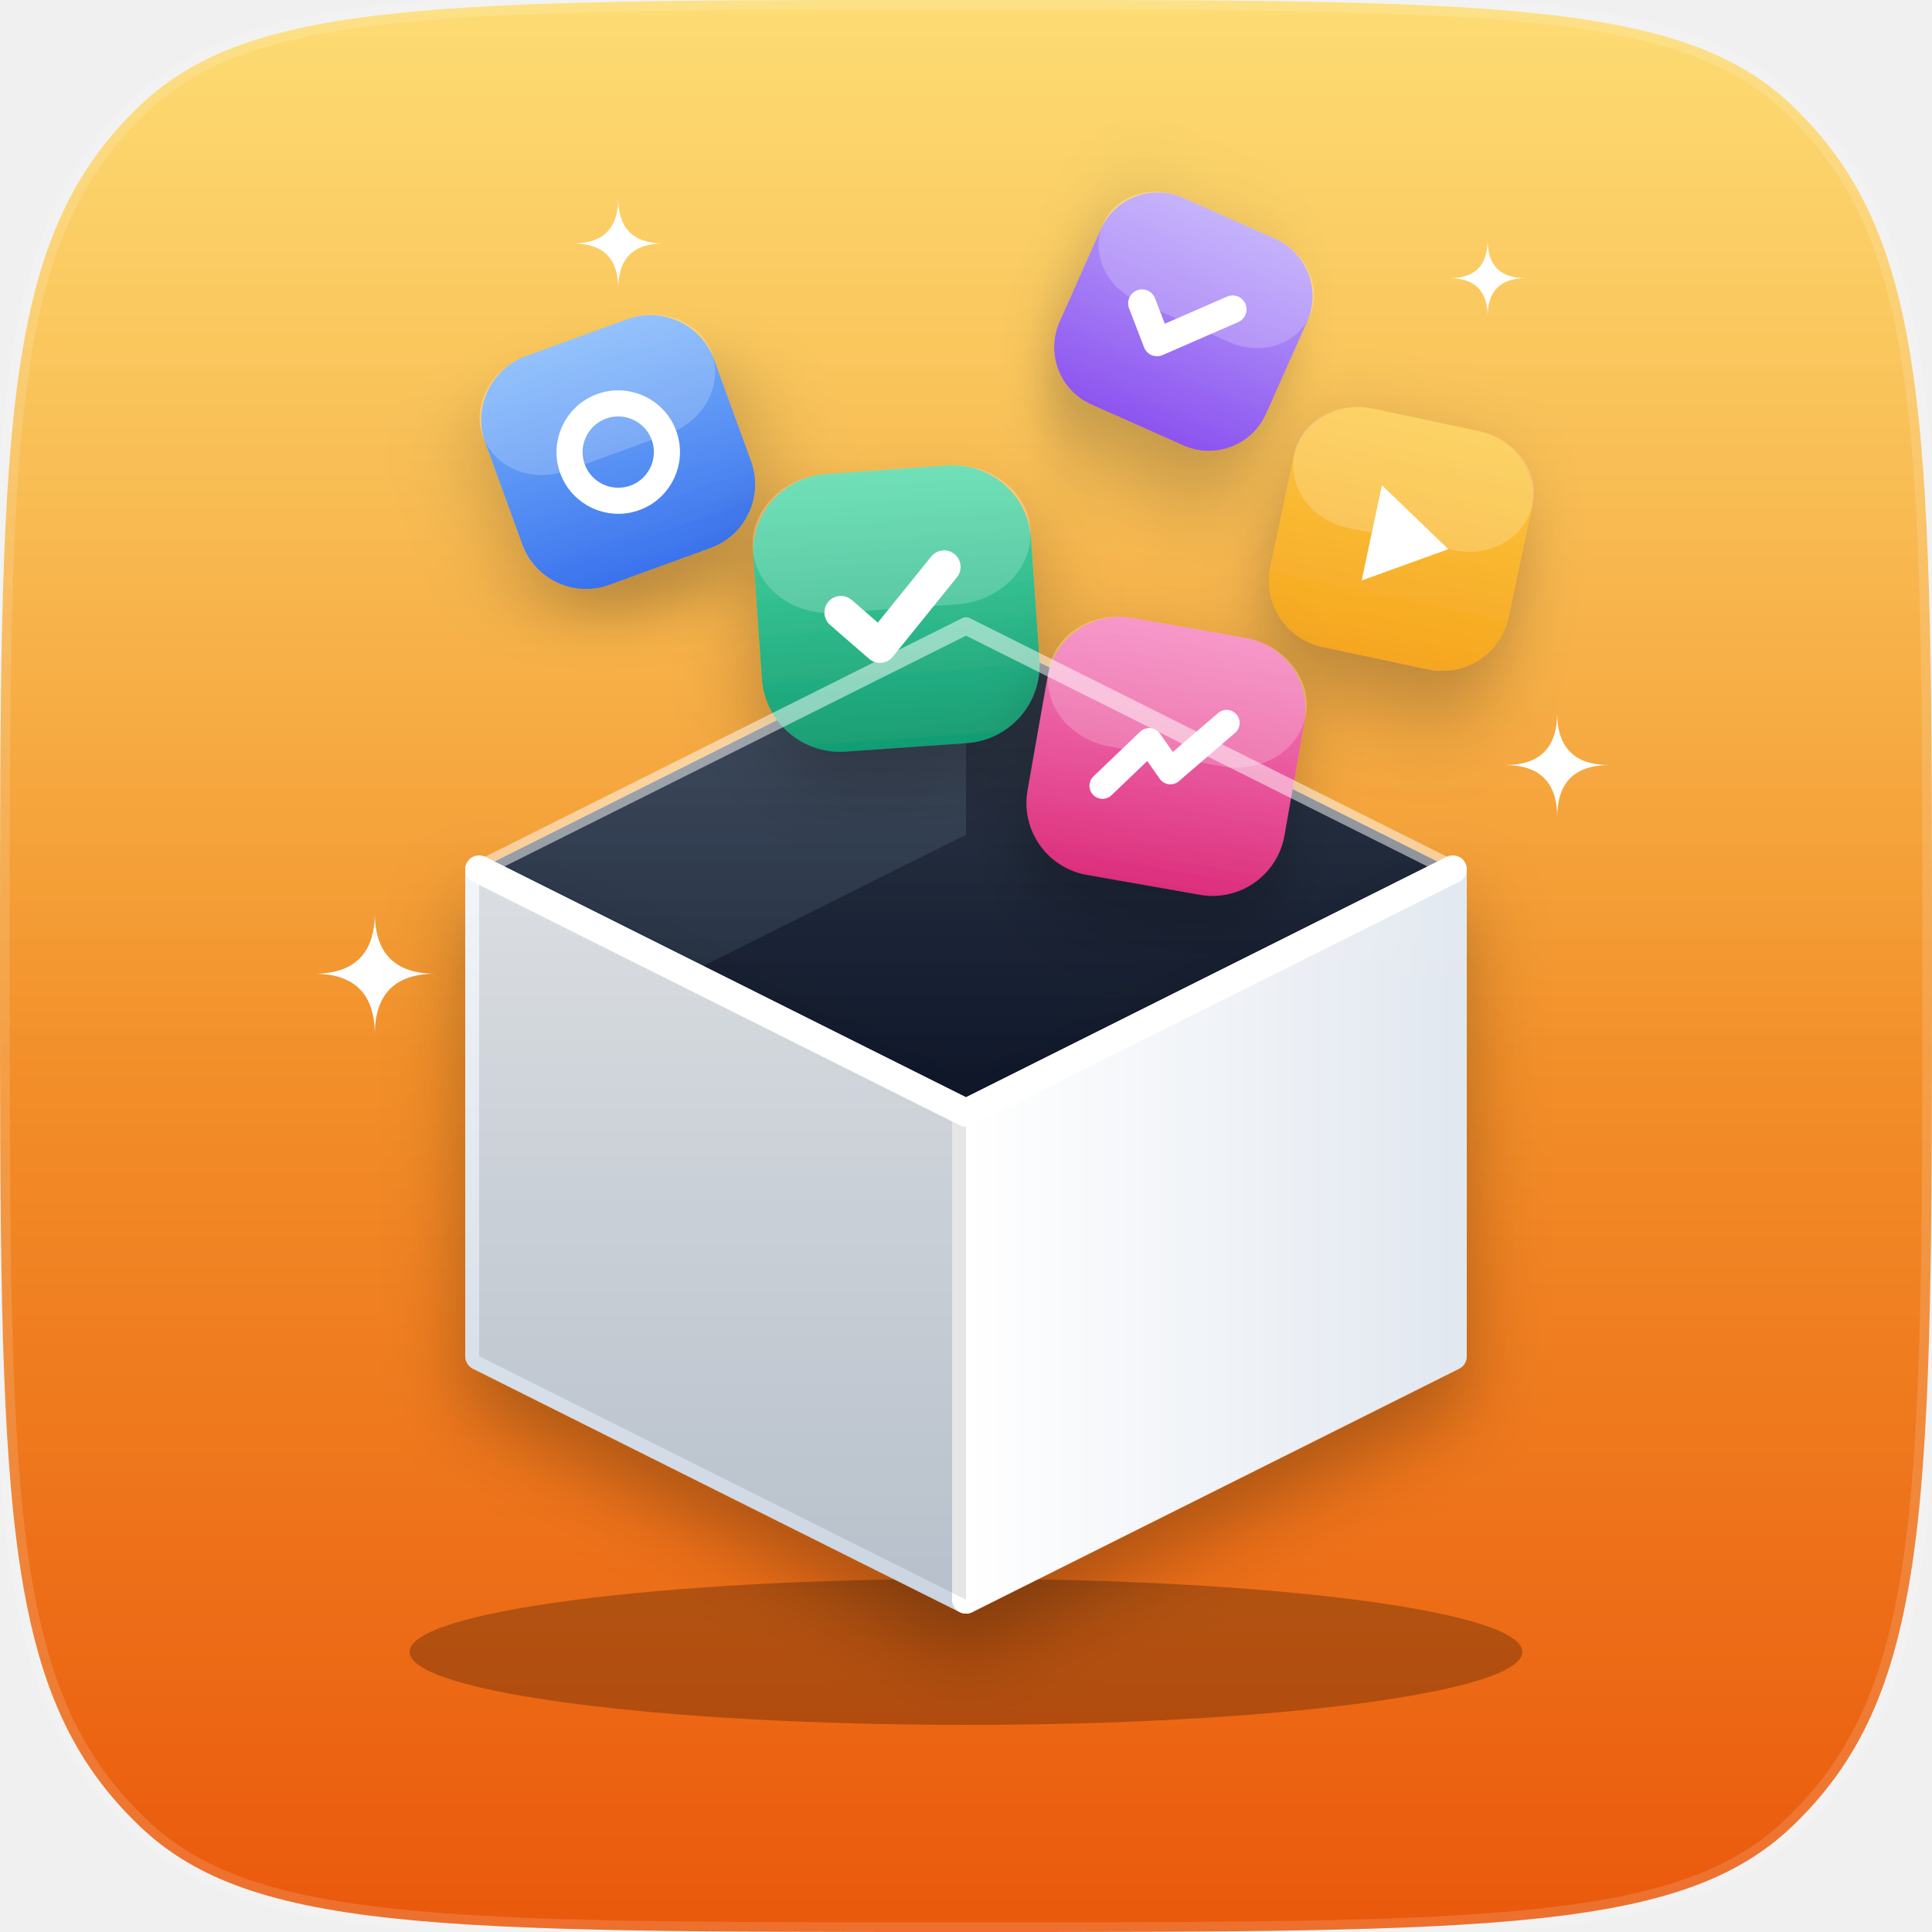
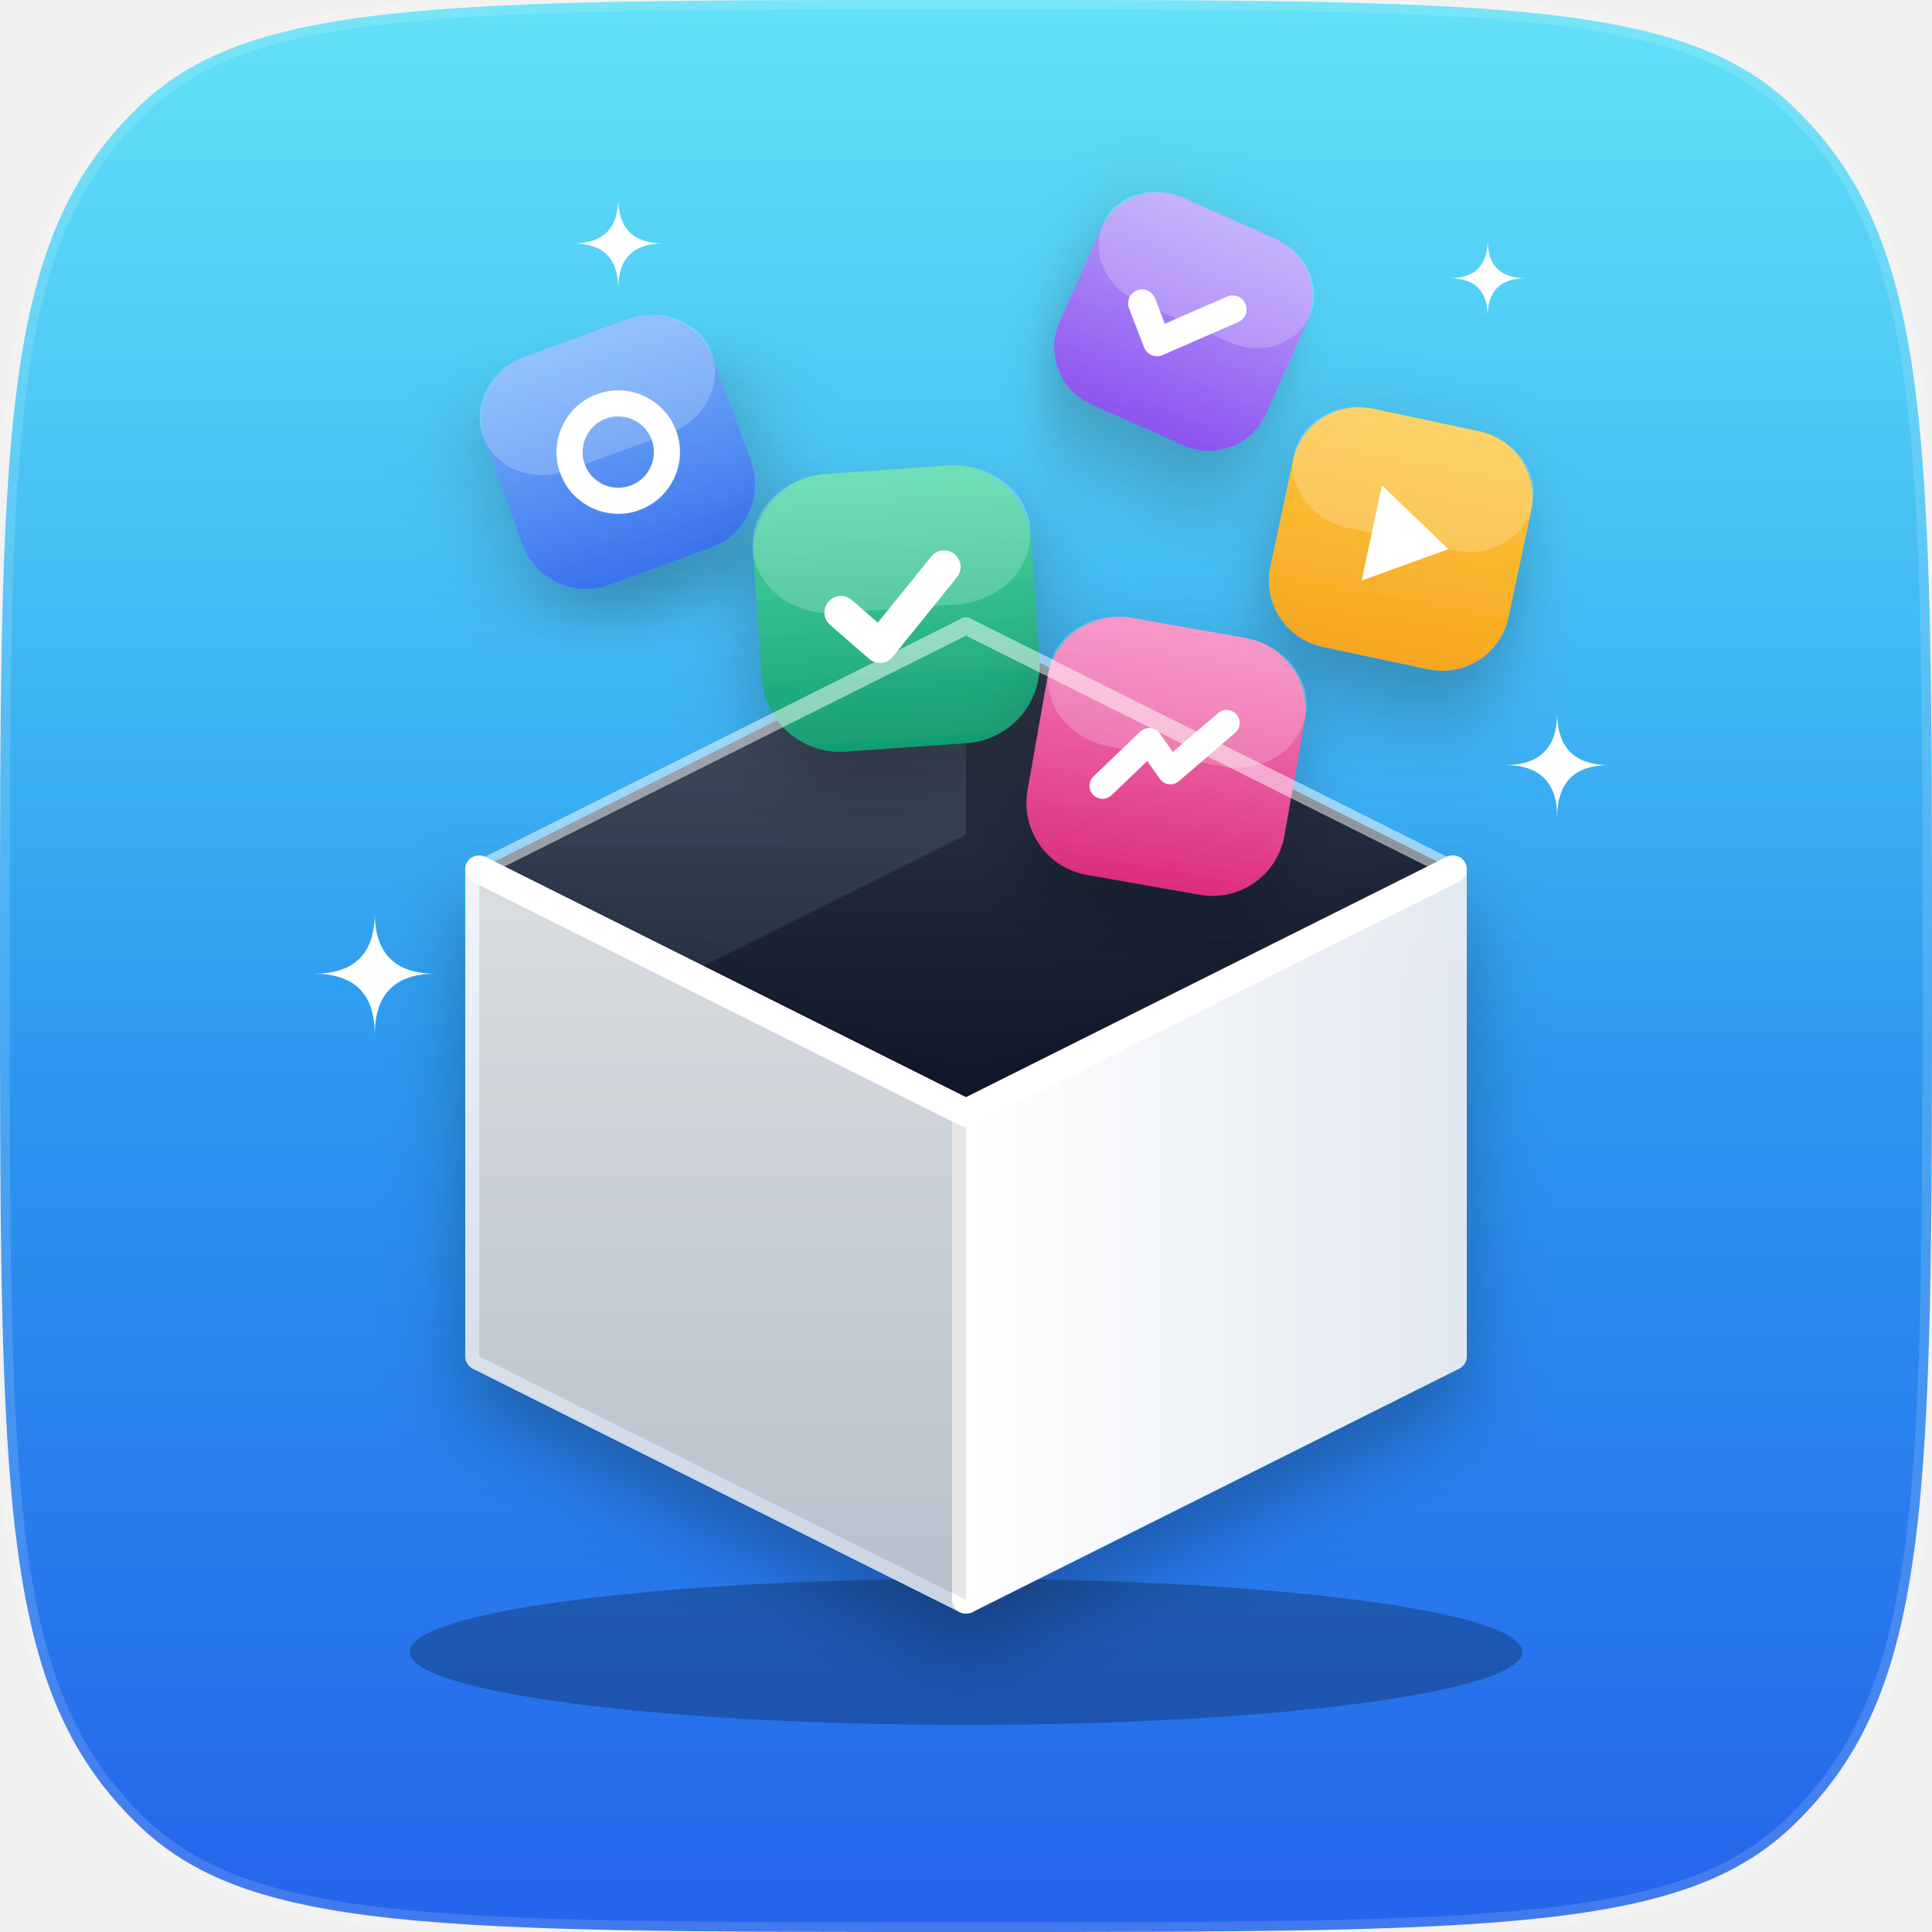
<svg xmlns="http://www.w3.org/2000/svg" viewBox="0 0 100 100">
  <defs>
    <linearGradient id="a-bg" x1="0" y1="0" x2="0" y2="1">
-       <stop offset="0" stop-color="#fcd34d" />
-       <stop offset="1" stop-color="#ea580c" />
+       <stop offset="0" stop-color="#35d9f5" />
+       <stop offset="1" stop-color="#2563eb" />
    </linearGradient>
    <linearGradient id="a-gl" x1="0" y1="0" x2="0" y2="1">
      <stop offset="0" stop-color="#fff" stop-opacity=".22" />
      <stop offset=".55" stop-color="#fff" stop-opacity="0" />
    </linearGradient>
    <filter id="a-sh" x="-30%" y="-30%" width="160%" height="160%">
      <feDropShadow dx="0" dy="2.2" stdDeviation="2.2" flood-color="#000" flood-opacity=".28" />
    </filter>
    <linearGradient id="a-bl" x1="0" y1="0" x2="0" y2="1">
      <stop offset="0" stop-color="#f1f5f9" />
      <stop offset="1" stop-color="#cbd5e1" />
    </linearGradient>
    <linearGradient id="a-br" x1="0" y1="0" x2="1" y2="0">
      <stop offset="0" stop-color="#ffffff" />
      <stop offset="1" stop-color="#e2e8f0" />
    </linearGradient>
    <linearGradient id="a-wl" x1="0" y1="0" x2="0" y2="1">
      <stop offset="0" stop-color="#334155" />
      <stop offset="1" stop-color="#1e293b" />
    </linearGradient>
    <linearGradient id="a-wr" x1="0" y1="0" x2="0" y2="1">
      <stop offset="0" stop-color="#1e293b" />
      <stop offset="1" stop-color="#0f172a" />
    </linearGradient>
    <linearGradient id="a-ap0" x1="0" y1="0" x2="0" y2="1">
      <stop offset="0" stop-color="#34d399" />
      <stop offset="1" stop-color="#059669" />
    </linearGradient>
    <linearGradient id="a-ap1" x1="0" y1="0" x2="0" y2="1">
      <stop offset="0" stop-color="#60a5fa" />
      <stop offset="1" stop-color="#2563eb" />
    </linearGradient>
    <linearGradient id="a-ap2" x1="0" y1="0" x2="0" y2="1">
      <stop offset="0" stop-color="#fbbf24" />
      <stop offset="1" stop-color="#f59e0b" />
    </linearGradient>
    <linearGradient id="a-ap3" x1="0" y1="0" x2="0" y2="1">
      <stop offset="0" stop-color="#f472b6" />
      <stop offset="1" stop-color="#db2777" />
    </linearGradient>
    <linearGradient id="a-ap4" x1="0" y1="0" x2="0" y2="1">
      <stop offset="0" stop-color="#a78bfa" />
      <stop offset="1" stop-color="#7c3aed" />
    </linearGradient>
    <clipPath id="a-sq">
      <path d="M50 0C77.6 0 87.3 0 93 5.7C100 12.6 100 22.4 100 50C100 77.6 100 87.4 93 94.3C87.3 100 77.6 100 50 100C22.4 100 12.7 100 7 94.3C0 87.4 0 77.6 0 50C0 22.4 0 12.6 7 5.7C12.7 0 22.4 0 50 0Z" />
    </clipPath>
  </defs>
  <path d="M50 0C77.6 0 87.3 0 93 5.7C100 12.6 100 22.4 100 50C100 77.6 100 87.4 93 94.3C87.3 100 77.6 100 50 100C22.4 100 12.7 100 7 94.3C0 87.4 0 77.6 0 50C0 22.4 0 12.6 7 5.7C12.7 0 22.4 0 50 0Z" fill="url(#a-bg)" />
  <g clip-path="url(#a-sq)">
    <g transform="translate(5,9) scale(.9)">
      <path d="M16 42.5 Q16 46 19.5 46 Q16 46 16 49.5 Q16 46 12.5 46 Q16 46 16 42.5Z" fill="#fff" />
      <path d="M84 31 Q84 34 87 34 Q84 34 84 37 Q84 34 81 34 Q84 34 84 31Z" fill="#fff" />
      <path d="M30 1.4 Q30 4 32.6 4 Q30 4 30 6.6 Q30 4 27.4 4 Q30 4 30 1.4Z" fill="#fff" />
      <path d="M80 3.8 Q80 6 82.2 6 Q80 6 80 8.2 Q80 6 77.8 6 Q80 6 80 3.8Z" fill="#fff" />
      <ellipse cx="50" cy="85" rx="32" ry="4.2" fill="#000" opacity=".25" />
      <polygon points="22,40 50,26 78,40 50,54" fill="url(#a-wr)" />
      <polygon points="22,40 50,26 50,38 22,52" fill="url(#a-wl)" />
      <polygon points="50,26 78,40 78,52 50,38" fill="url(#a-wr)" />
      <g transform="rotate(24 62.5 8.5)" filter="url(#a-sh)">
        <rect x="56" y="2" width="13" height="13" rx="3.6" fill="url(#a-ap4)" />
        <rect x="56" y="2" width="13" height="6.5" rx="3.6" fill="#fff" opacity=".2" />
        <path d="M59.9 8.5l1.7 1.7 3.2-3.5" fill="none" stroke="#fff" stroke-width="1.6" stroke-linecap="round" stroke-linejoin="round" />
      </g>
      <g transform="rotate(12 75.0 21.0)" filter="url(#a-sh)">
        <rect x="68" y="14" width="14" height="14" rx="3.9" fill="url(#a-ap2)" />
        <rect x="68" y="14" width="14" height="7.0" rx="3.9" fill="#fff" opacity=".2" />
        <path d="M73.3 18.2v5.6l4.5-2.8z" fill="#fff" />
      </g>
      <g transform="rotate(-20 30.0 16.0)" filter="url(#a-sh)">
        <rect x="23" y="9" width="14" height="14" rx="3.9" fill="url(#a-ap1)" />
        <rect x="23" y="9" width="14" height="7.0" rx="3.9" fill="#fff" opacity=".2" />
        <circle cx="30.0" cy="16.0" r="2.8" fill="none" stroke="#fff" stroke-width="1.5" />
      </g>
      <g transform="rotate(-4 46.0 25.0)" filter="url(#a-sh)">
        <rect x="38" y="17" width="16" height="16" rx="4.5" fill="url(#a-ap0)" />
        <rect x="38" y="17" width="16" height="8.0" rx="4.5" fill="#fff" opacity=".2" />
        <path d="M42.8 25.0l2.1 2.1 4.0-4.3" fill="none" stroke="#fff" stroke-width="1.9" stroke-linecap="round" stroke-linejoin="round" />
      </g>
      <g transform="rotate(10 61.5 33.5)" filter="url(#a-sh)">
        <rect x="54" y="26" width="15" height="15" rx="4.2" fill="url(#a-ap3)" />
        <rect x="54" y="26" width="15" height="7.5" rx="4.2" fill="#fff" opacity=".2" />
        <path d="M58.2 35.8l2.2-3.0 1.5 1.5 2.7-3.3" fill="none" stroke="#fff" stroke-width="1.5" stroke-linecap="round" stroke-linejoin="round" />
      </g>
      <g filter="url(#a-sh)">
        <polygon points="22,40 50,54 50,82 22,68" fill="url(#a-bl)" stroke="url(#a-bl)" stroke-width="1.6" stroke-linejoin="round" />
        <polygon points="50,54 78,40 78,68 50,82" fill="url(#a-br)" stroke="url(#a-br)" stroke-width="1.6" stroke-linejoin="round" />
      </g>
      <polygon points="22,40 50,54 50,82 22,68" fill="#000" opacity=".1" />
      <path d="M22 40 L50 54 L78 40" fill="none" stroke="#fff" stroke-width="1.6" stroke-linejoin="round" stroke-linecap="round" />
      <path d="M22 40 L50 26 L78 40" fill="none" stroke="#fff" stroke-opacity=".5" stroke-width="1" stroke-linejoin="round" stroke-linecap="round" />
    </g>
  </g>
  <path d="M50 0C77.6 0 87.3 0 93 5.7C100 12.6 100 22.4 100 50C100 77.6 100 87.4 93 94.3C87.3 100 77.6 100 50 100C22.4 100 12.7 100 7 94.3C0 87.4 0 77.6 0 50C0 22.4 0 12.6 7 5.7C12.7 0 22.4 0 50 0Z" fill="url(#a-gl)" />
  <path d="M50 0C77.6 0 87.3 0 93 5.7C100 12.6 100 22.4 100 50C100 77.6 100 87.4 93 94.3C87.3 100 77.6 100 50 100C22.4 100 12.7 100 7 94.3C0 87.4 0 77.6 0 50C0 22.4 0 12.6 7 5.7C12.7 0 22.4 0 50 0Z" fill="none" stroke="#fff" stroke-opacity=".14" stroke-width="1" />
</svg>
